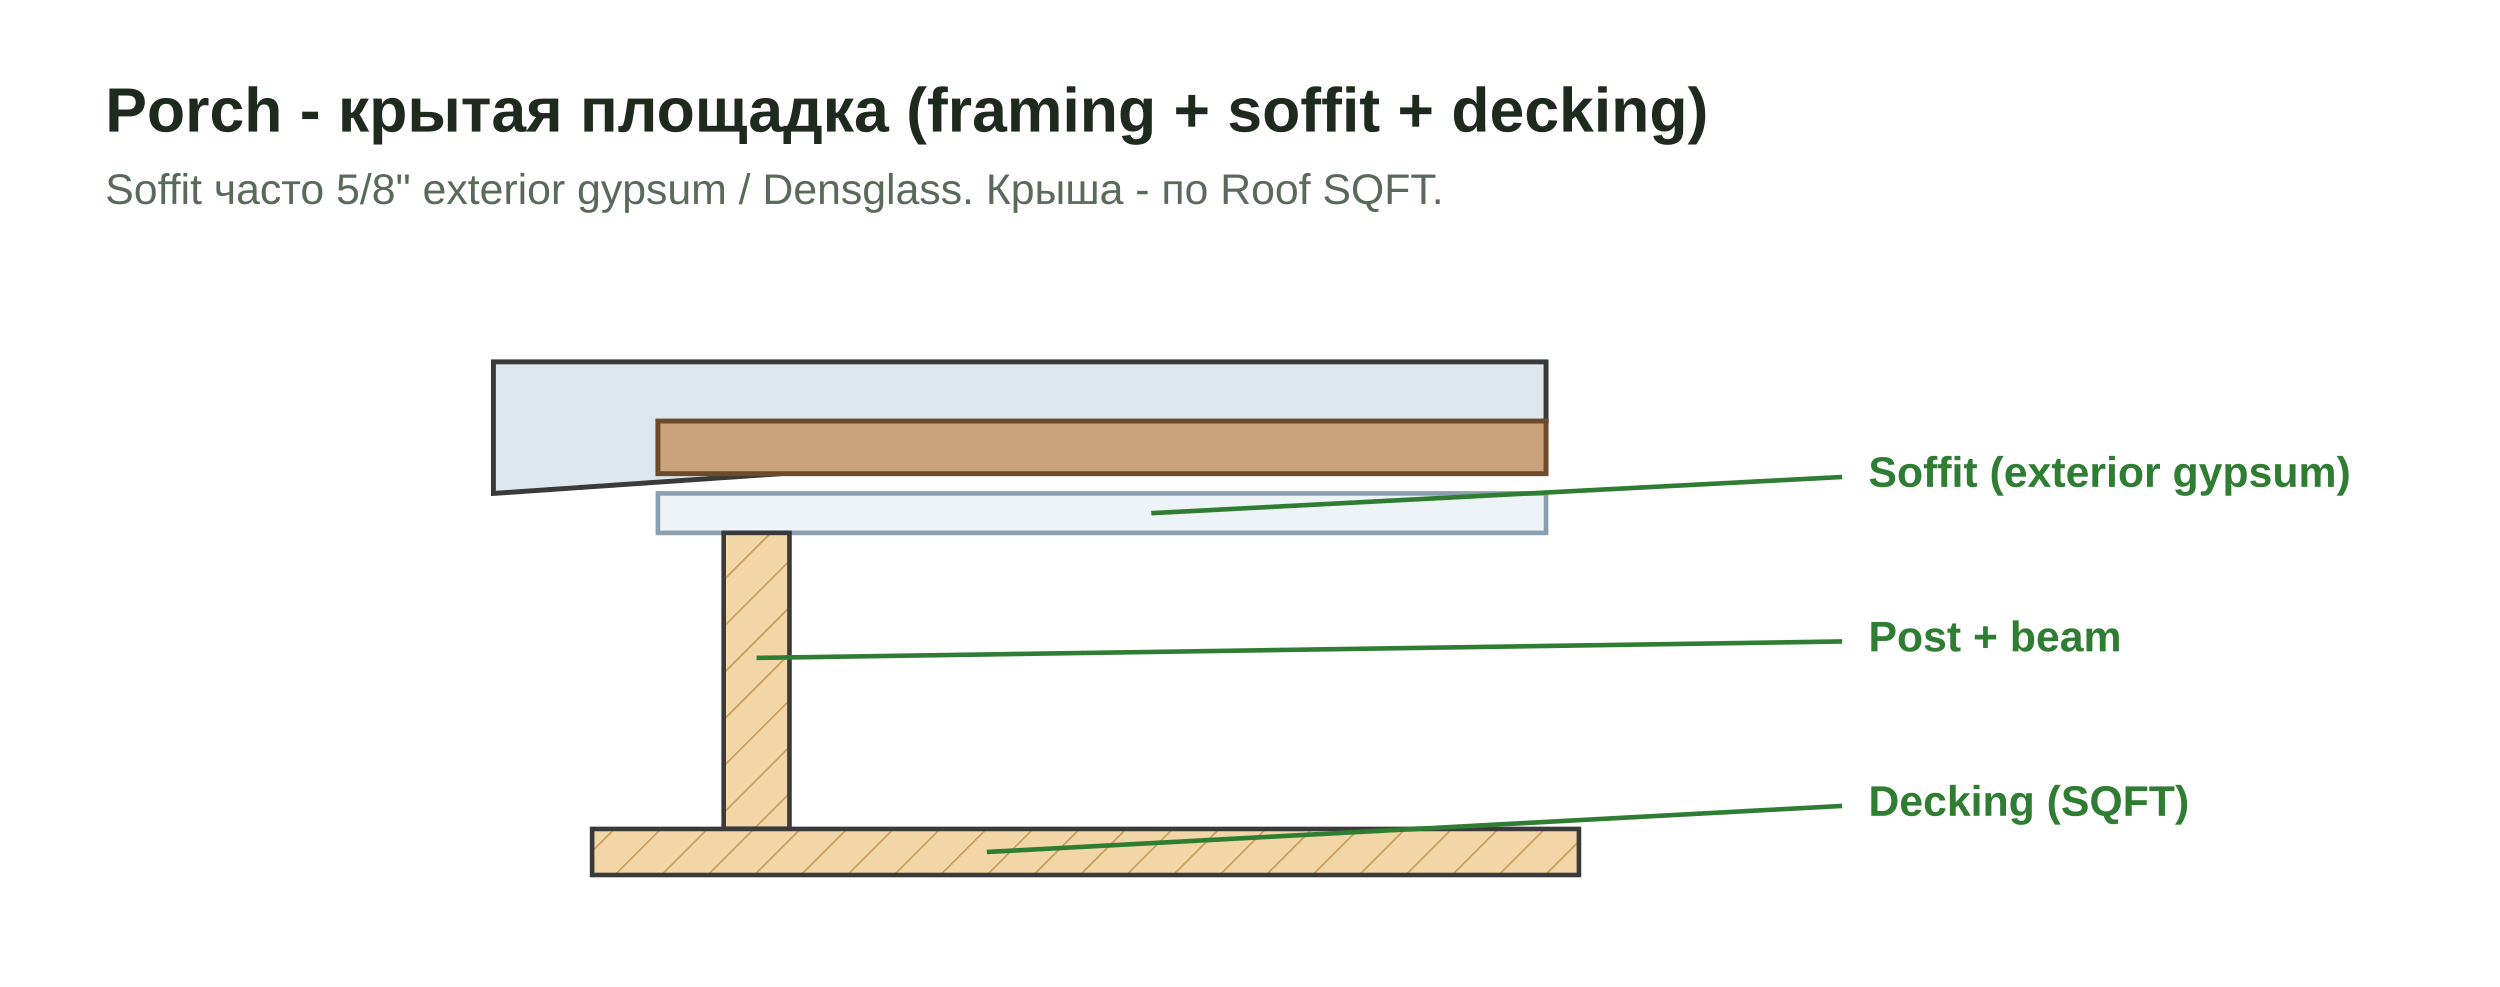
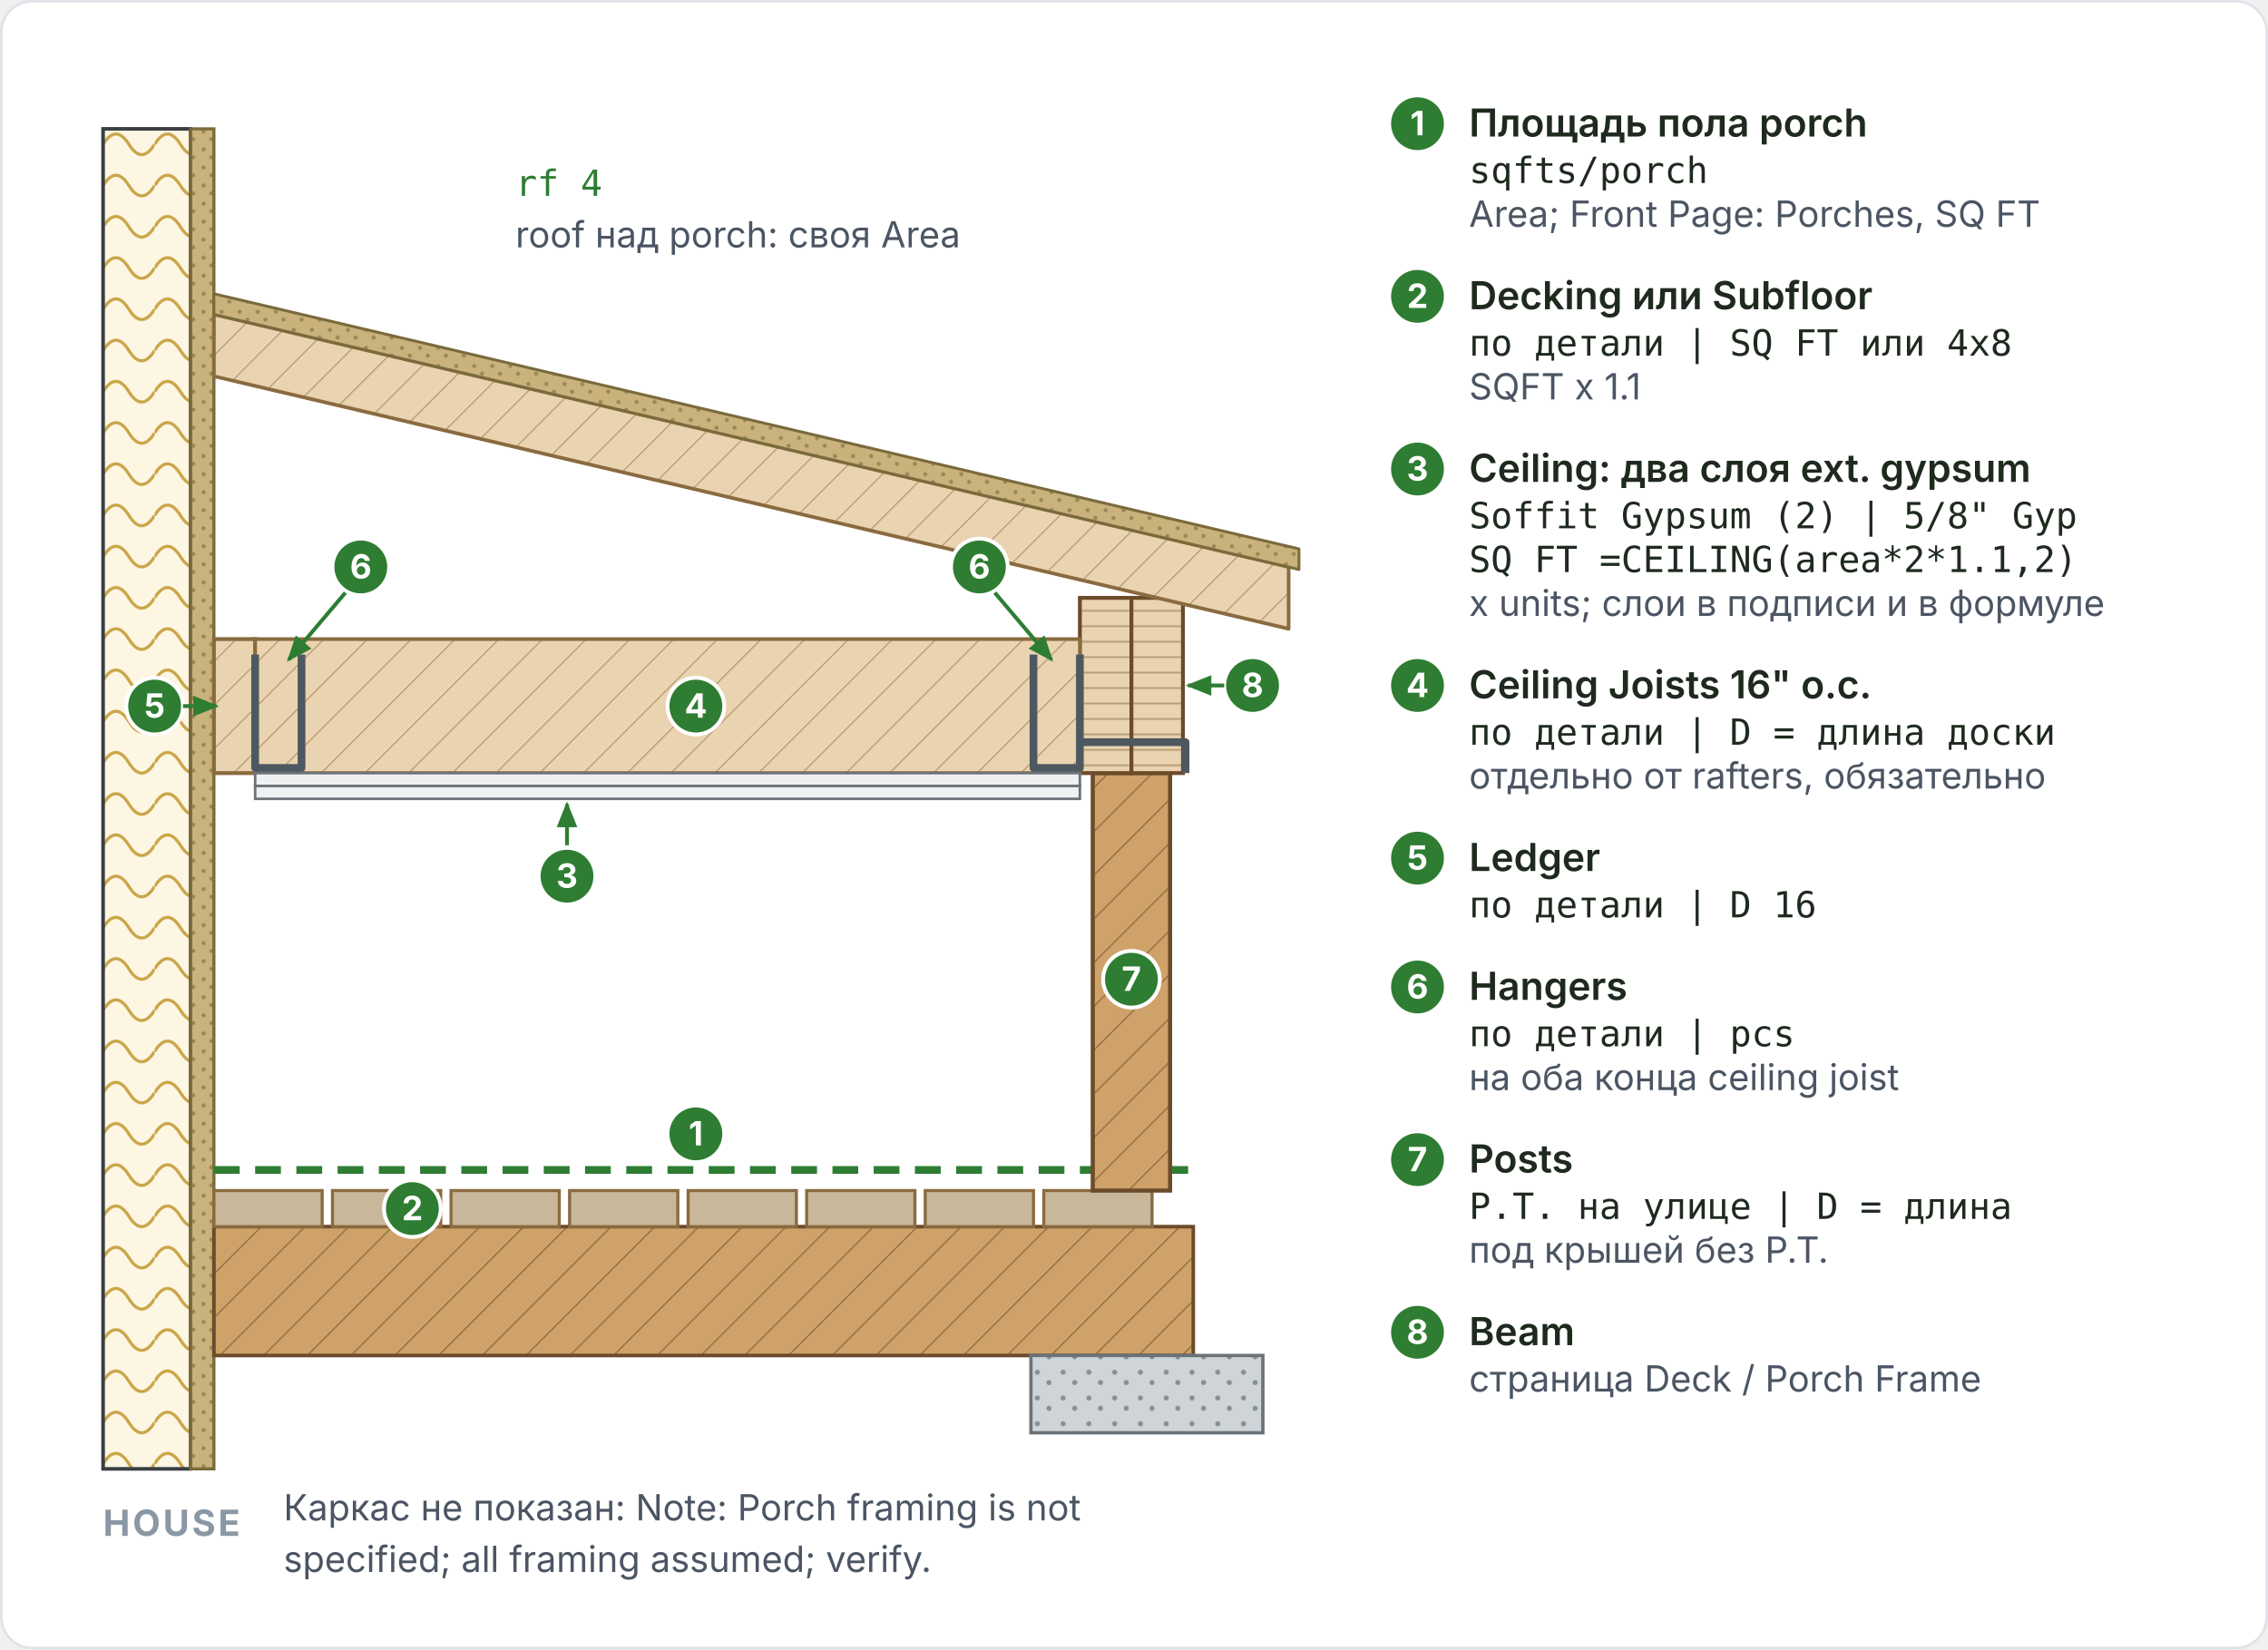
- <svg xmlns="http://www.w3.org/2000/svg" viewBox="0 0 760 300" role="img" aria-labelledby="t">
+ <svg xmlns="http://www.w3.org/2000/svg" viewBox="0 0 880 640" role="img" aria-labelledby="t d">
  <defs>
-     <pattern id="w" width="10" height="10" patternUnits="userSpaceOnUse" patternTransform="rotate(45)">
-       <rect width="10" height="10" fill="#f2d6a8" />
-       <line x1="0" y1="0" x2="0" y2="10" stroke="#c89b5a" stroke-width="1" />
+     <marker id="arr" markerWidth="10" markerHeight="10" refX="9" refY="5" orient="auto" markerUnits="userSpaceOnUse">
+       <path d="M0,1 L0,9 L10,5 z" fill="#2e7d32" />
+     </marker>
+     <marker id="arrInk" markerWidth="10" markerHeight="10" refX="9" refY="5" orient="auto" markerUnits="userSpaceOnUse">
+       <path d="M0,1 L0,9 L10,5 z" fill="#3a3f44" />
+     </marker>
+     <marker id="arrRed" markerWidth="10" markerHeight="10" refX="9" refY="5" orient="auto" markerUnits="userSpaceOnUse">
+       <path d="M0,1 L0,9 L10,5 z" fill="#c62828" />
+     </marker>
+     <marker id="arrGrey" markerWidth="10" markerHeight="10" refX="9" refY="5" orient="auto" markerUnits="userSpaceOnUse">
+       <path d="M0,1 L0,9 L10,5 z" fill="#8a98a5" />
+     </marker>
+     <marker id="tick" markerWidth="8" markerHeight="8" refX="4" refY="4" orient="auto" markerUnits="userSpaceOnUse">
+       <path d="M4,0 L4,8" stroke="#3a3f44" stroke-width="1.4" />
+     </marker>
+     <pattern id="wood" width="12" height="12" patternUnits="userSpaceOnUse" patternTransform="rotate(45)">
+       <rect width="12" height="12" fill="#e9d3b0" />
+       <line x1="0" y1="0" x2="0" y2="12" stroke="#8a6a3f" stroke-width="0.9" opacity="0.55" />
    </pattern>
-     <style>.t{font:700 19px "Segoe UI",Arial,sans-serif;fill:#1f2a1f}.s{font:400 13px "Segoe UI",Arial,sans-serif;fill:#5a6a5a}.l{font:600 13px "Segoe UI",Arial,sans-serif;fill:#2e7d32}</style>
+     <pattern id="pt" width="12" height="12" patternUnits="userSpaceOnUse" patternTransform="rotate(45)">
+       <rect width="12" height="12" fill="#cfa26a" />
+       <line x1="0" y1="0" x2="0" y2="12" stroke="#6c4b2a" stroke-width="1" opacity="0.6" />
+     </pattern>
+     <pattern id="conc" width="10" height="10" patternUnits="userSpaceOnUse">
+       <rect width="10" height="10" fill="#cfd4d8" />
+       <circle cx="2.5" cy="2.5" r="1" fill="#6b7378" opacity="0.7" />
+       <circle cx="7" cy="6.5" r="1" fill="#6b7378" opacity="0.7" />
+     </pattern>
+     <pattern id="sheath" width="7" height="7" patternUnits="userSpaceOnUse">
+       <rect width="7" height="7" fill="#c9b27c" />
+       <circle cx="2" cy="2" r="0.8" fill="#7a6a3c" opacity="0.6" />
+       <circle cx="5" cy="5" r="0.8" fill="#7a6a3c" opacity="0.6" />
+     </pattern>
+     <pattern id="batt" width="20" height="16" patternUnits="userSpaceOnUse">
+       <rect width="20" height="16" fill="#fdf6e3" />
+       <path d="M0,8 Q5,0 10,8 T20,8" fill="none" stroke="#caa64a" stroke-width="1.2" />
+     </pattern>
+     <pattern id="rigid" width="8" height="8" patternUnits="userSpaceOnUse">
+       <rect width="8" height="8" fill="#fbe9c6" />
+       <path d="M0,8 L8,0" stroke="#d9a441" stroke-width="0.8" />
+     </pattern>
+     <pattern id="cmu" width="40" height="20" patternUnits="userSpaceOnUse">
+       <rect width="40" height="20" fill="#cfd4d8" />
+       <path d="M0,10 H40 M20,0 V10 M0,10 V20 M40,10 V20" stroke="#6b7378" stroke-width="1" fill="none" />
+     </pattern>
+     <pattern id="endgrain" width="6" height="6" patternUnits="userSpaceOnUse">
+       <rect width="6" height="6" fill="#e9d3b0" />
+       <path d="M0,3 H6" stroke="#8a6a3f" stroke-width="0.7" opacity="0.5" />
+     </pattern>
+     <pattern id="hatchRed" width="8" height="8" patternUnits="userSpaceOnUse" patternTransform="rotate(45)">
+       <rect width="8" height="8" fill="#fff" />
+       <line x1="0" y1="0" x2="0" y2="8" stroke="#c62828" stroke-width="1.2" opacity="0.6" />
+     </pattern>
+     <pattern id="hatchGrey" width="8" height="8" patternUnits="userSpaceOnUse" patternTransform="rotate(45)">
+       <rect width="8" height="8" fill="#f3f4f6" />
+       <line x1="0" y1="0" x2="0" y2="8" stroke="#9aa4ad" stroke-width="1" opacity="0.8" />
+     </pattern>
+     <pattern id="hatchGreen" width="8" height="8" patternUnits="userSpaceOnUse" patternTransform="rotate(45)">
+       <rect width="8" height="8" fill="#eaf5ea" />
+       <line x1="0" y1="0" x2="0" y2="8" stroke="#2e7d32" stroke-width="1.1" opacity="0.55" />
+     </pattern>
+     <style>
+       .lab{font:600 16px Inter, "Segoe UI", Arial, sans-serif;fill:#1f2a1f}
+       .lab2{font:600 15px Inter, "Segoe UI", Arial, sans-serif;fill:#1f2a1f}
+       .h{font:700 17px Inter, "Segoe UI", Arial, sans-serif;fill:#1f2a1f}
+       .note{font:400 14px Inter, "Segoe UI", Arial, sans-serif;fill:#4b5563}
+       .ink{font:400 14px Inter, "Segoe UI", Arial, sans-serif;fill:#1f2a1f}
+       .inkb{font:700 14px Inter, "Segoe UI", Arial, sans-serif;fill:#1f2a1f}
+       .mono{font:500 14px "JetBrains Mono", Consolas, monospace;fill:#2e7d32}
+       .mono2{font:500 14px "JetBrains Mono", Consolas, monospace;fill:#1f2a1f}
+       .side{font:700 14px Inter, "Segoe UI", Arial, sans-serif;fill:#8a98a5;letter-spacing:1px}
+       .red{font:600 14px Inter, "Segoe UI", Arial, sans-serif;fill:#c62828}
+       .green{font:600 14px Inter, "Segoe UI", Arial, sans-serif;fill:#2e7d32}
+       .dimt{font:500 14px Inter, "Segoe UI", Arial, sans-serif;fill:#1f2a1f}
+       .numt{font:700 13px Inter, "Segoe UI", Arial, sans-serif;fill:#fff;text-anchor:middle}
+       .xl{font:400 14px Inter, "Segoe UI", Arial, sans-serif;fill:#1f2328}
+       .xlb{font:700 14px Inter, "Segoe UI", Arial, sans-serif;fill:#1f2328}
+       .xlh{font:400 13px Inter, "Segoe UI", Arial, sans-serif;fill:#5a6168}
+     </style>
  </defs>
-   <rect width="760" height="300" fill="#fff" />
-   <text class="t" x="32" y="40">Porch - крытая площадка (framing + soffit + decking)</text>
-   <text class="s" x="32" y="62">Soffit часто 5/8" exterior gypsum / Densglass. Крыша - по Roof SQFT.</text>
-   <polygon points="150,110 470,110 470,128 150,150" fill="#dfe7ee" stroke="#3a3a3a" stroke-width="1.5" />
-   <rect x="200" y="150" width="270" height="12" fill="#eef3f7" stroke="#8aa0b0" stroke-width="1.4" />
-   <rect x="200" y="128" width="270" height="16" fill="#caa27b" stroke="#6c4b2a" stroke-width="1.5" />
-   <rect x="220" y="162" width="20" height="90" fill="url(#w)" stroke="#3a3a3a" stroke-width="1.4" />
-   <rect x="180" y="252" width="300" height="14" fill="url(#w)" stroke="#3a3a3a" stroke-width="1.4" />
-   <line x1="350" y1="156" x2="560" y2="145" stroke="#2e7d32" stroke-width="1.4" />
-   <text class="l" x="568" y="148">Soffit (exterior gypsum)</text>
-   <line x1="230" y1="200" x2="560" y2="195" stroke="#2e7d32" stroke-width="1.4" />
-   <text class="l" x="568" y="198">Post + beam</text>
-   <line x1="300" y1="259" x2="560" y2="245" stroke="#2e7d32" stroke-width="1.4" />
-   <text class="l" x="568" y="248">Decking (SQFT)</text>
+   <rect x="0.5" y="0.5" width="879" height="639" rx="12" fill="#ffffff" stroke="#dfe3e8" />
+   <rect x="40" y="50" width="34" height="520" fill="url(#batt)" stroke="#caa64a" stroke-width="1" />
+   <rect x="40" y="50" width="34" height="520" fill="none" stroke="#3a3f44" stroke-width="1.4" />
+   <rect x="74" y="50" width="9" height="520" fill="url(#sheath)" stroke="#7a6a3c" stroke-width="1.2" />
+   <text class="side" x="40" y="596">HOUSE</text>
+   <rect x="83" y="476" width="380" height="50" fill="url(#pt)" stroke="#6c4b2a" stroke-width="1.4" />
+   <rect x="83" y="462" width="42" height="14" fill="#c8b79b" stroke="#8a6a3f" stroke-width="1.2" />
+   <rect x="129" y="462" width="42" height="14" fill="#c8b79b" stroke="#8a6a3f" stroke-width="1.2" />
+   <rect x="175" y="462" width="42" height="14" fill="#c8b79b" stroke="#8a6a3f" stroke-width="1.2" />
+   <rect x="221" y="462" width="42" height="14" fill="#c8b79b" stroke="#8a6a3f" stroke-width="1.2" />
+   <rect x="267" y="462" width="42" height="14" fill="#c8b79b" stroke="#8a6a3f" stroke-width="1.2" />
+   <rect x="313" y="462" width="42" height="14" fill="#c8b79b" stroke="#8a6a3f" stroke-width="1.2" />
+   <rect x="359" y="462" width="42" height="14" fill="#c8b79b" stroke="#8a6a3f" stroke-width="1.2" />
+   <rect x="405" y="462" width="42" height="14" fill="#c8b79b" stroke="#8a6a3f" stroke-width="1.2" />
+   <rect x="400" y="526" width="90" height="30" fill="url(#conc)" stroke="#6b7378" stroke-width="1.3" />
+   <line x1="83" y1="454" x2="467" y2="454" stroke="#2e7d32" stroke-width="3" stroke-dasharray="10 6" />
+   <rect x="424" y="300" width="30" height="162" fill="url(#pt)" stroke="#6c4b2a" stroke-width="1.6" />
+   <rect x="419" y="232" width="20" height="68" fill="url(#endgrain)" stroke="#6c4b2a" stroke-width="1.5" />
+   <rect x="439" y="232" width="20" height="68" fill="url(#endgrain)" stroke="#6c4b2a" stroke-width="1.5" />
+   <path d="M418,300 V288 H460 V300" fill="none" stroke="#4d5861" stroke-width="3" stroke-linejoin="round" />
+   <rect x="83" y="248" width="16" height="52" fill="url(#wood)" stroke="#8a6a3f" stroke-width="1.5" />
+   <rect x="99" y="248" width="320" height="52" fill="url(#wood)" stroke="#8a6a3f" stroke-width="1.4" />
+   <path d="M99,254 V298 H117 V254" fill="none" stroke="#4d5861" stroke-width="3" stroke-linejoin="round" />
+   <path d="M419,254 V298 H401 V254" fill="none" stroke="#4d5861" stroke-width="3" stroke-linejoin="round" />
+   <rect x="99" y="300" width="320" height="5" fill="#eef0f2" stroke="#6b7378" stroke-width="1" />
+   <rect x="99" y="305" width="320" height="5" fill="#eef0f2" stroke="#6b7378" stroke-width="1" />
+   <polygon points="83,122 500,220 500,244 83,146" fill="url(#wood)" stroke="#8a6a3f" stroke-width="1.4" stroke-linejoin="round" />
+   <polygon points="83,114 504,213 504,221 83,122" fill="url(#sheath)" stroke="#7a6a3c" stroke-width="1.1" stroke-linejoin="round" />
+   <text class="note" x="200" y="96">roof над porch: своя Area</text>
+   <text class="mono" x="200" y="76">rf 4</text>
+   <circle cx="270" cy="440" r="11" fill="#2e7d32" stroke="#fff" stroke-width="1.5" />
+   <text class="numt" x="270" y="444.5">1</text>
+   <circle cx="160" cy="469" r="11" fill="#2e7d32" stroke="#fff" stroke-width="1.5" />
+   <text class="numt" x="160" y="473.5">2</text>
+   <circle cx="220" cy="340" r="11" fill="#2e7d32" stroke="#fff" stroke-width="1.5" />
+   <text class="numt" x="220" y="344.5">3</text>
+   <line x1="220" y1="328" x2="220" y2="312" stroke="#2e7d32" stroke-width="1.5" marker-end="url(#arr)" />
+   <circle cx="270" cy="274" r="11" fill="#2e7d32" stroke="#fff" stroke-width="1.5" />
+   <text class="numt" x="270" y="278.5">4</text>
+   <circle cx="60" cy="274" r="11" fill="#2e7d32" stroke="#fff" stroke-width="1.5" />
+   <text class="numt" x="60" y="278.5">5</text>
+   <line x1="71" y1="274" x2="84" y2="274" stroke="#2e7d32" stroke-width="1.5" marker-end="url(#arr)" />
+   <circle cx="140" cy="220" r="11" fill="#2e7d32" stroke="#fff" stroke-width="1.5" />
+   <text class="numt" x="140" y="224.5">6</text>
+   <line x1="134" y1="230" x2="112" y2="256" stroke="#2e7d32" stroke-width="1.5" marker-end="url(#arr)" />
+   <circle cx="380" cy="220" r="11" fill="#2e7d32" stroke="#fff" stroke-width="1.5" />
+   <text class="numt" x="380" y="224.5">6</text>
+   <line x1="386" y1="230" x2="408" y2="256" stroke="#2e7d32" stroke-width="1.5" marker-end="url(#arr)" />
+   <circle cx="439" cy="380" r="11" fill="#2e7d32" stroke="#fff" stroke-width="1.5" />
+   <text class="numt" x="439" y="384.5">7</text>
+   <circle cx="486" cy="266" r="11" fill="#2e7d32" stroke="#fff" stroke-width="1.5" />
+   <text class="numt" x="486" y="270.5">8</text>
+   <line x1="475" y1="266" x2="461" y2="266" stroke="#2e7d32" stroke-width="1.5" marker-end="url(#arr)" />
+   <circle cx="550" cy="48" r="11" fill="#2e7d32" stroke="#fff" stroke-width="1.5" />
+   <text class="numt" x="550" y="52.5">1</text>
+   <text class="lab2" x="570" y="53">Площадь пола porch</text>
+   <text class="mono2" x="570" y="71">sqfts/porch</text>
+   <text class="note" x="570" y="88">Area; Front Page: Porches, SQ FT</text>
+   <circle cx="550" cy="115" r="11" fill="#2e7d32" stroke="#fff" stroke-width="1.5" />
+   <text class="numt" x="550" y="119.5">2</text>
+   <text class="lab2" x="570" y="120">Decking или Subfloor</text>
+   <text class="mono2" x="570" y="138">по детали | SQ FT или 4x8</text>
+   <text class="note" x="570" y="155">SQFT x 1.1</text>
+   <circle cx="550" cy="182" r="11" fill="#2e7d32" stroke="#fff" stroke-width="1.5" />
+   <text class="numt" x="550" y="186.5">3</text>
+   <text class="lab2" x="570" y="187">Ceiling: два слоя ext. gypsum</text>
+   <text class="mono2" x="570" y="205">Soffit Gypsum (2) | 5/8" Gyp</text>
+   <text class="mono2" x="570" y="222">SQ FT  =CEILING(area*2*1.1,2)</text>
+   <text class="note" x="570" y="239">x units; слои в подписи и в формуле</text>
+   <circle cx="550" cy="266" r="11" fill="#2e7d32" stroke="#fff" stroke-width="1.5" />
+   <text class="numt" x="550" y="270.5">4</text>
+   <text class="lab2" x="570" y="271">Ceiling Joists 16" o.c.</text>
+   <text class="mono2" x="570" y="289">по детали | D = длина доски</text>
+   <text class="note" x="570" y="306">отдельно от rafters, обязательно</text>
+   <circle cx="550" cy="333" r="11" fill="#2e7d32" stroke="#fff" stroke-width="1.5" />
+   <text class="numt" x="550" y="337.5">5</text>
+   <text class="lab2" x="570" y="338">Ledger</text>
+   <text class="mono2" x="570" y="356">по детали | D 16</text>
+   <circle cx="550" cy="383" r="11" fill="#2e7d32" stroke="#fff" stroke-width="1.5" />
+   <text class="numt" x="550" y="387.5">6</text>
+   <text class="lab2" x="570" y="388">Hangers</text>
+   <text class="mono2" x="570" y="406">по детали | pcs</text>
+   <text class="note" x="570" y="423">на оба конца ceiling joist</text>
+   <circle cx="550" cy="450" r="11" fill="#2e7d32" stroke="#fff" stroke-width="1.5" />
+   <text class="numt" x="550" y="454.5">7</text>
+   <text class="lab2" x="570" y="455">Posts</text>
+   <text class="mono2" x="570" y="473">P.T. на улице | D = длина</text>
+   <text class="note" x="570" y="490">под крышей без P.T.</text>
+   <circle cx="550" cy="517" r="11" fill="#2e7d32" stroke="#fff" stroke-width="1.5" />
+   <text class="numt" x="550" y="521.5">8</text>
+   <text class="lab2" x="570" y="522">Beam</text>
+   <text class="note" x="570" y="540">страница Deck / Porch Frame</text>
+   <text class="note" x="110" y="590">Каркас не показан: Note: Porch framing is not</text>
+   <text class="note" x="110" y="610">specified; all framing assumed; verify.</text>
</svg>
